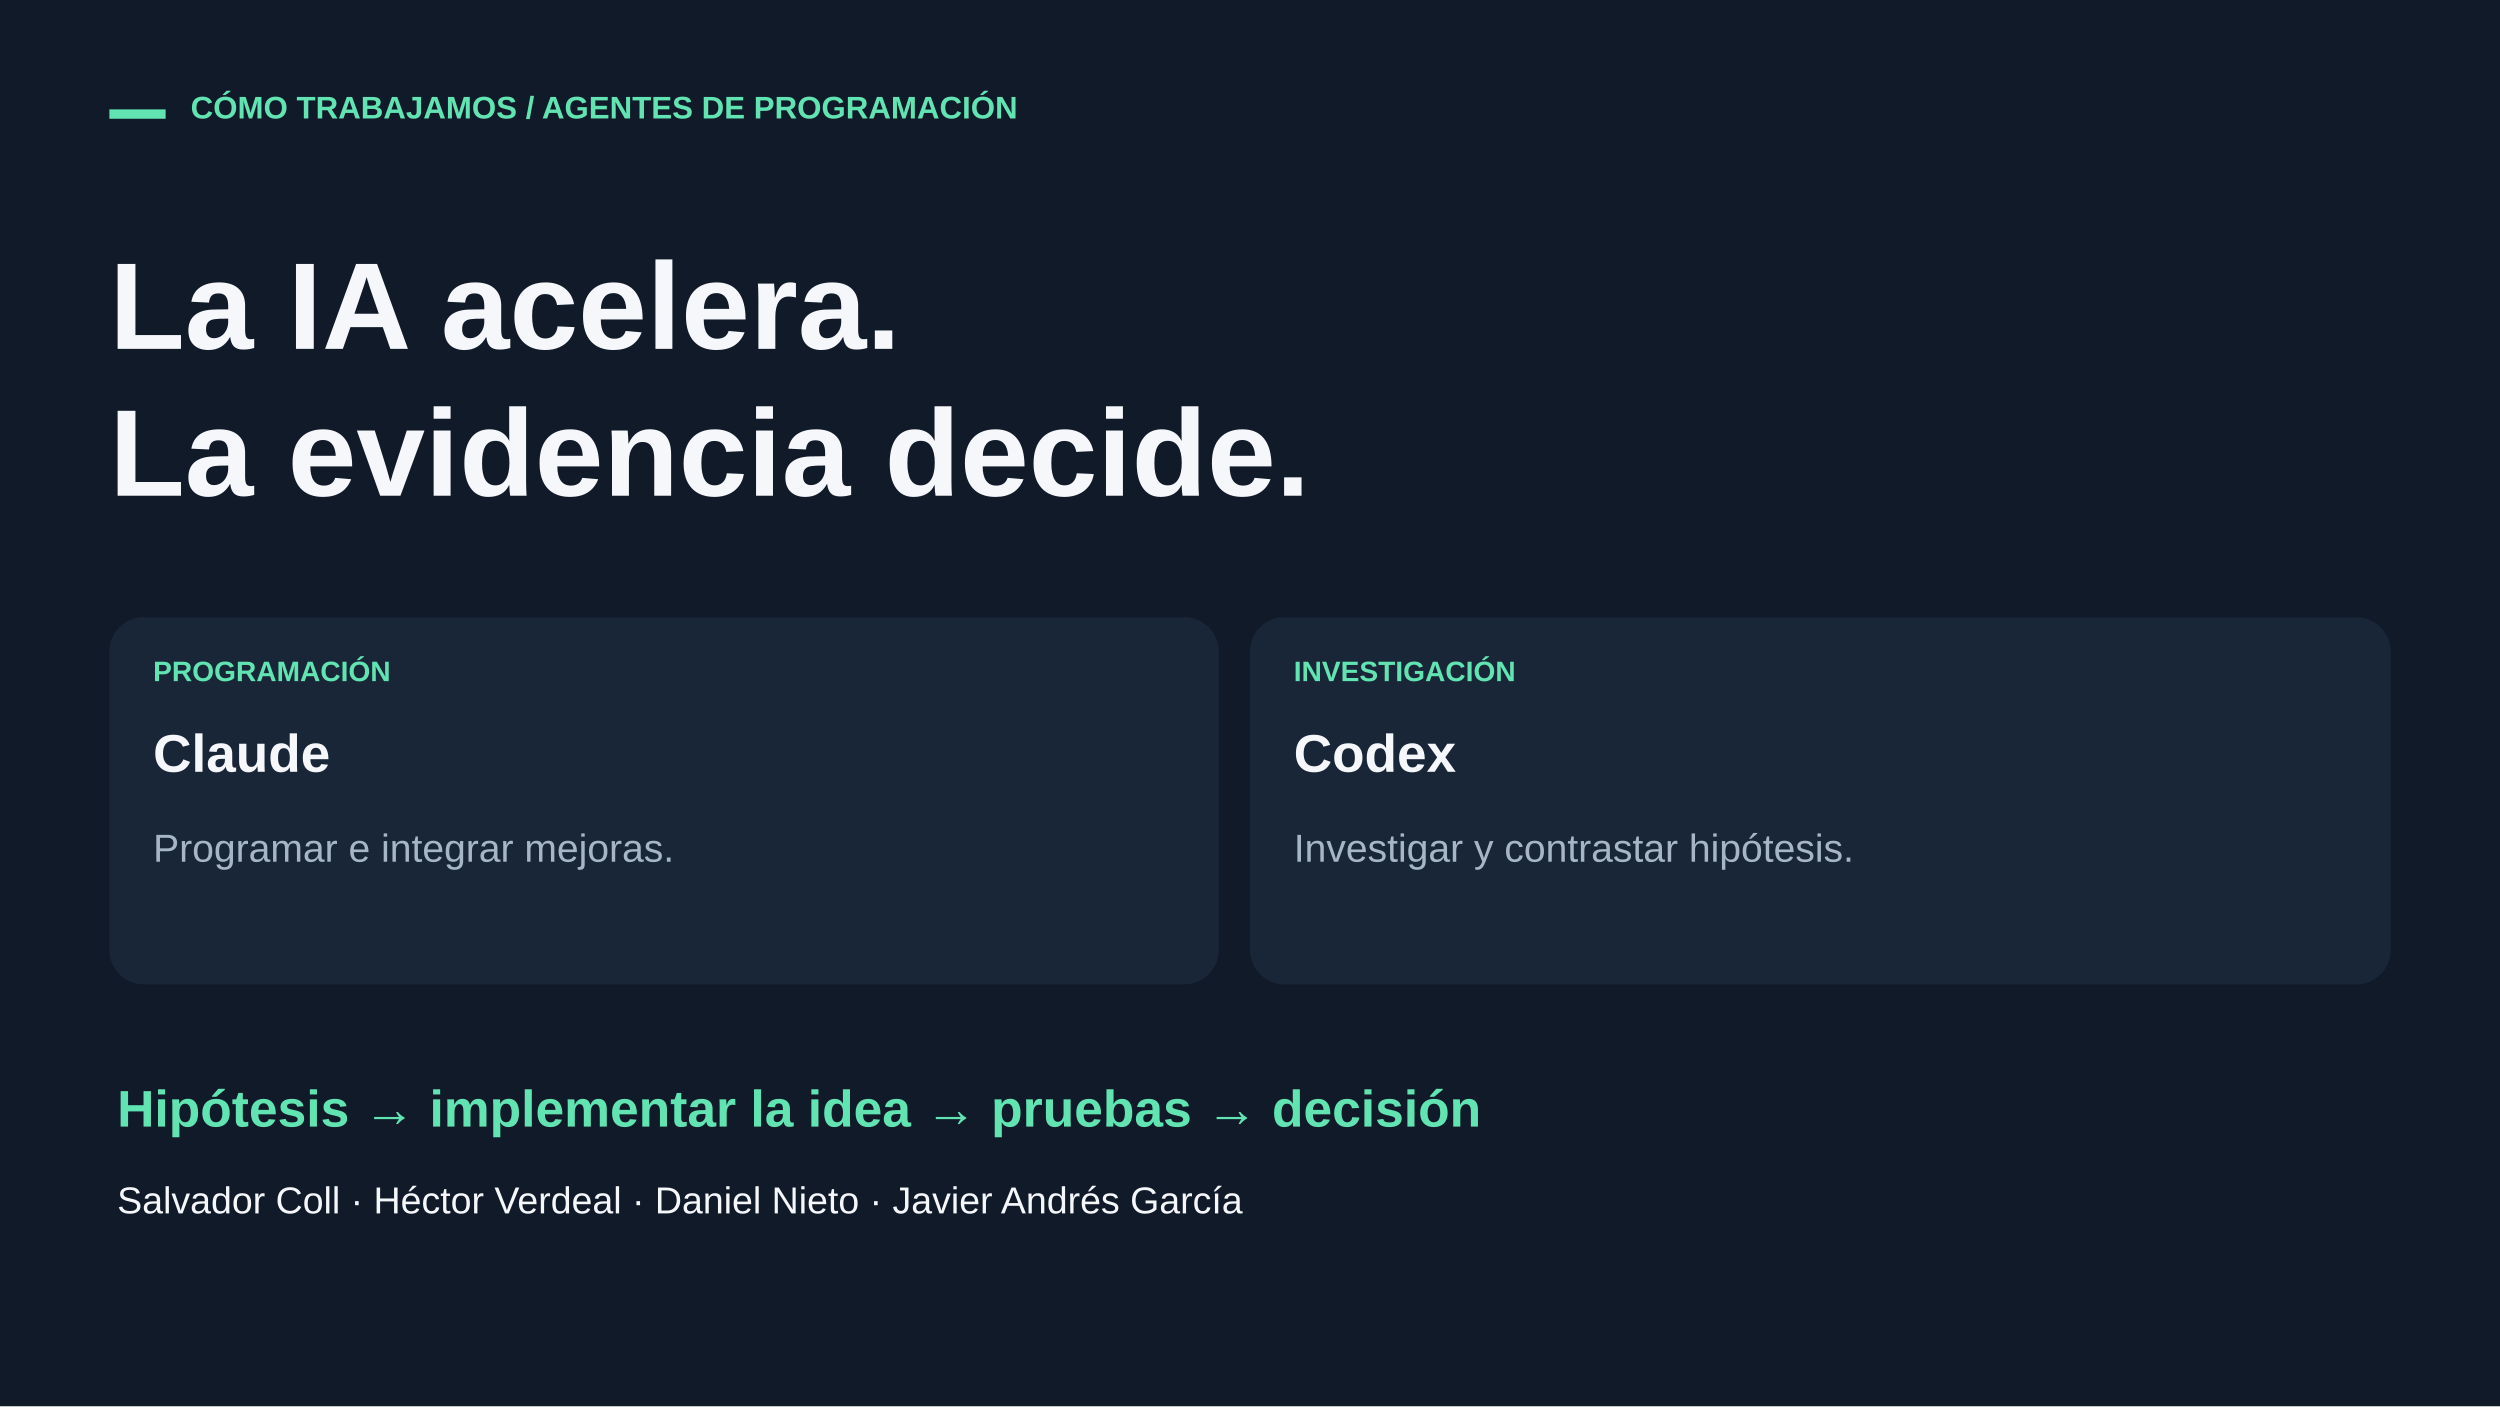
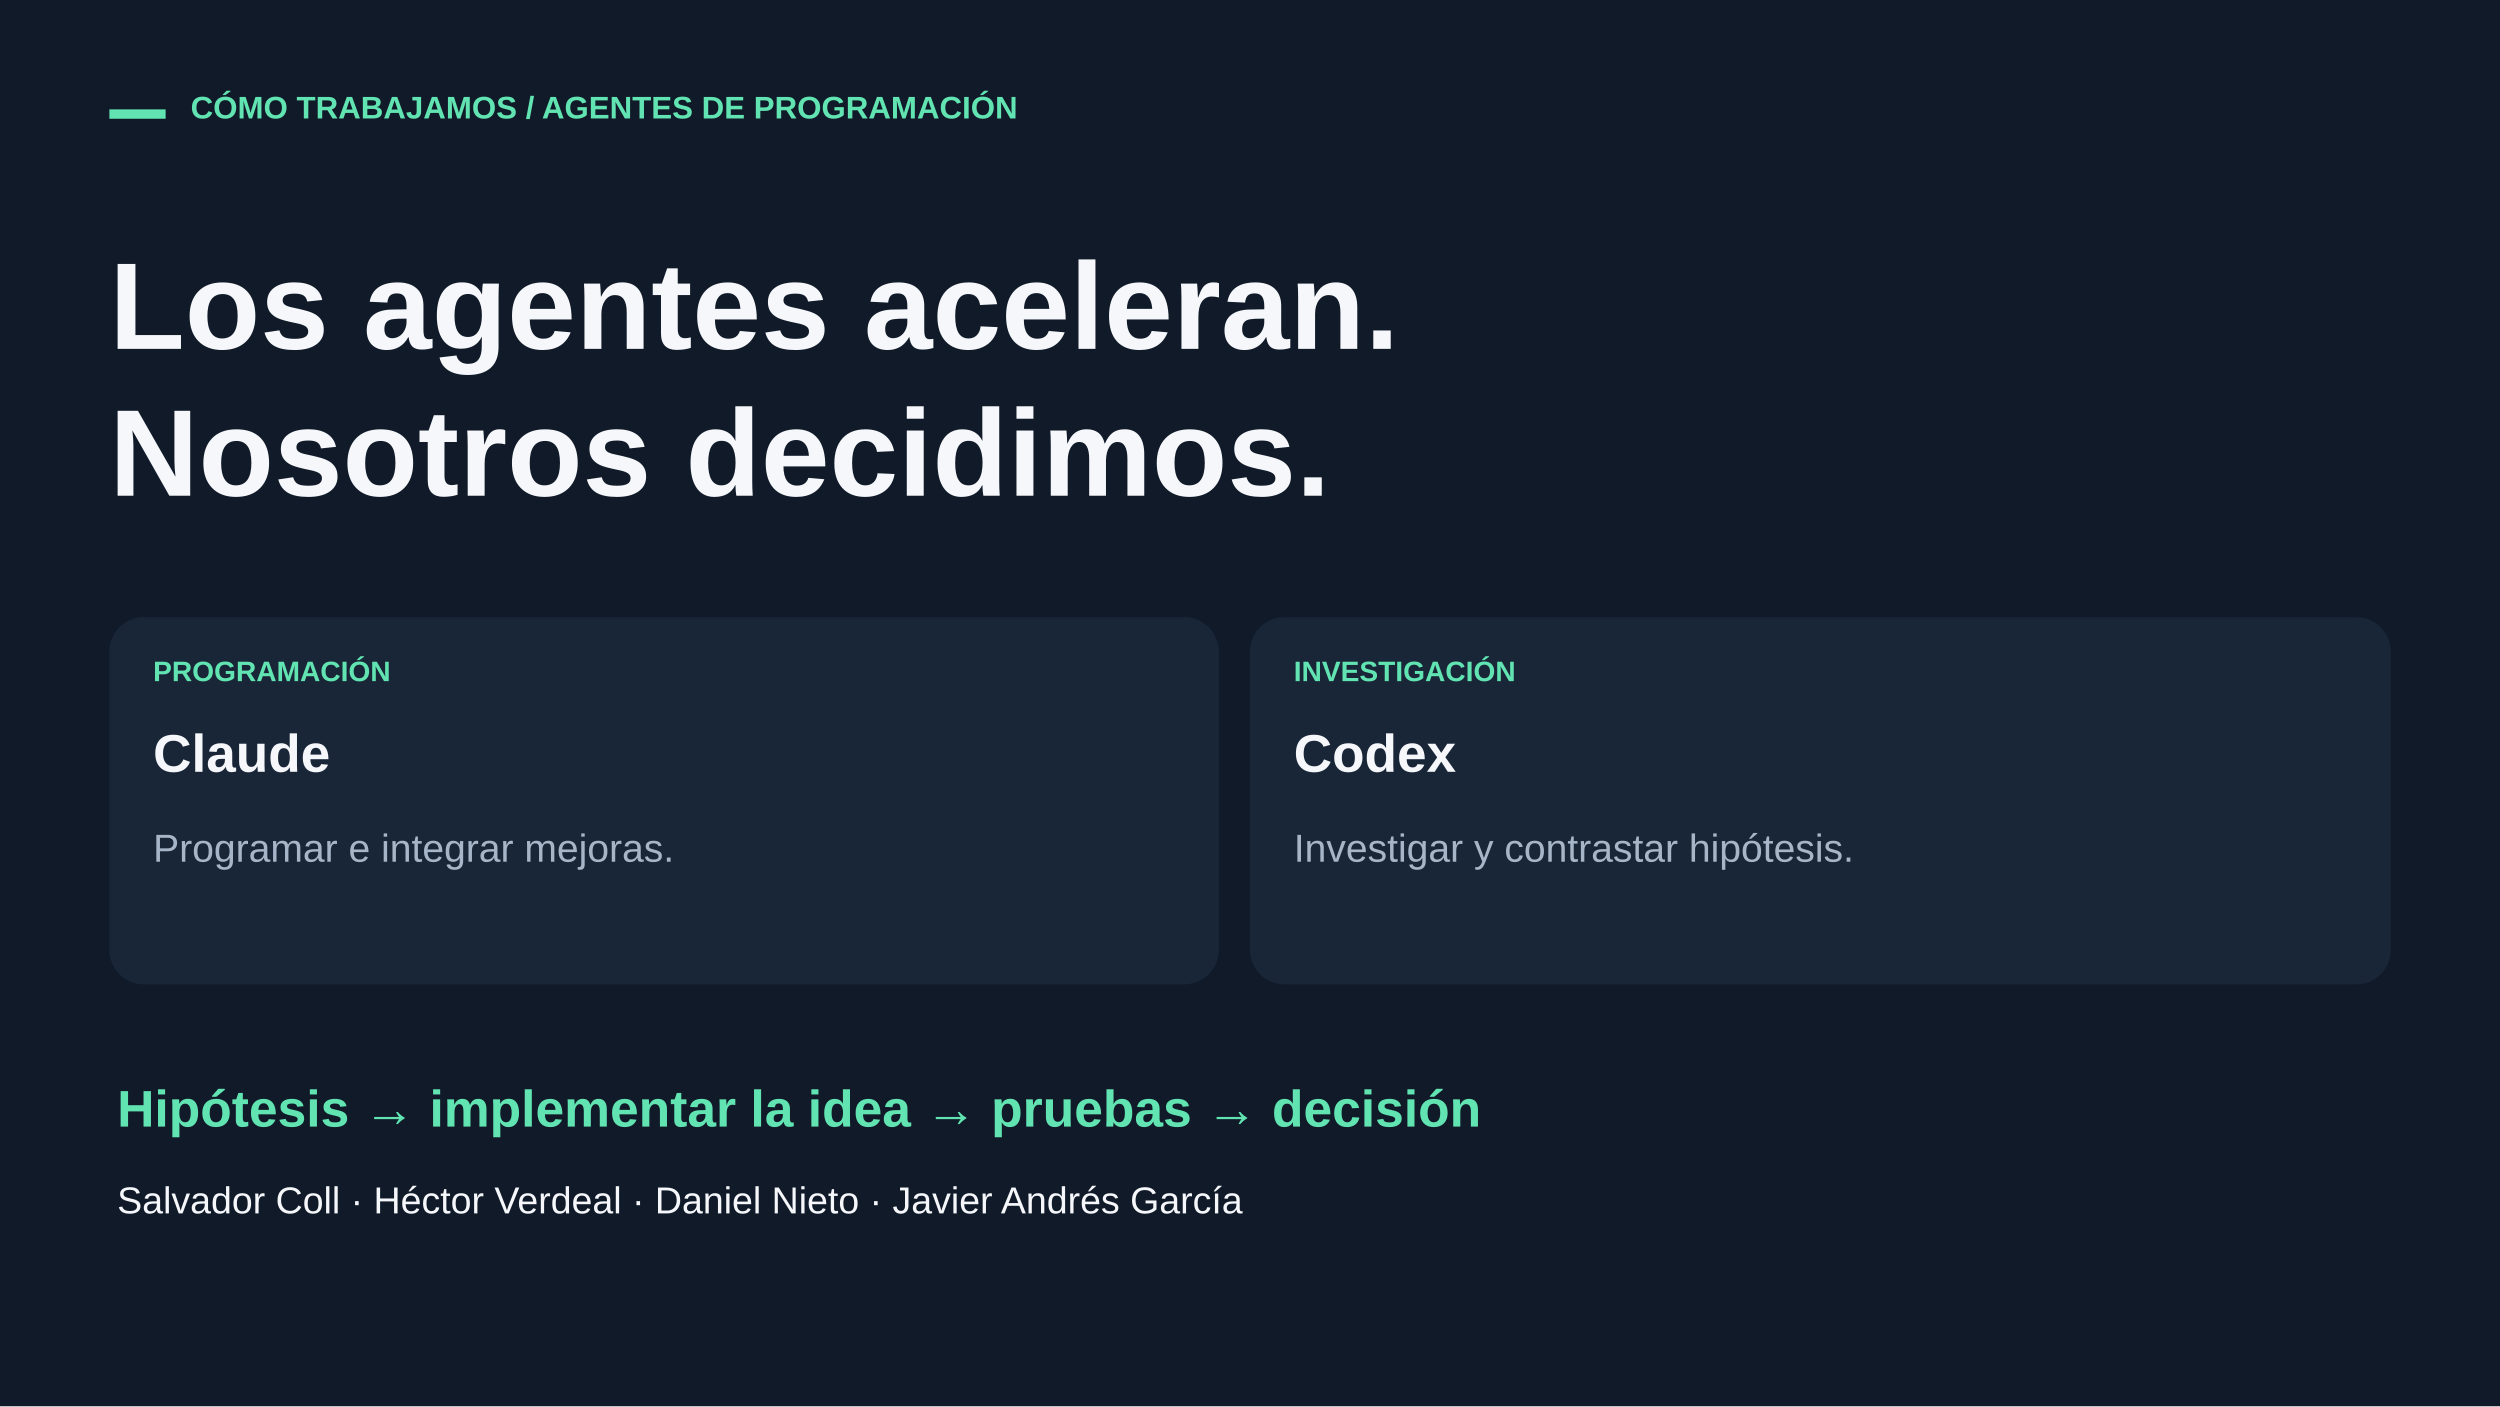
- <svg xmlns="http://www.w3.org/2000/svg" viewBox="0 0 1600 900" role="img" aria-label="La IA acelera. La evidencia decide.">
+ <svg xmlns="http://www.w3.org/2000/svg" viewBox="0 0 1600 900" role="img" aria-label="Los agentes aceleran. Nosotros decidimos.">
  <rect x="0" y="0" width="1600" height="900" rx="0" fill="#101A29" />
  <rect x="70" y="70" width="36" height="6" rx="0" fill="#61E4B1" />
  <text fill="#61E4B1" font-family="Arial, sans-serif" font-size="20" font-weight="700">
    <tspan x="122" y="75.8">CÓMO TRABAJAMOS / AGENTES DE PROGRAMACIÓN</tspan>
  </text>
  <text fill="#F5F7FA" font-family="Arial, sans-serif" font-size="79" font-weight="700">
-     <tspan x="70" y="223.26">La IA acelera.</tspan>
-     <tspan x="70" y="317.27">La evidencia decide.</tspan>
+     <tspan x="70" y="223.26">Los agentes aceleran.</tspan>
+     <tspan x="70" y="317.27">Nosotros decidimos.</tspan>
  </text>
  <rect x="70" y="395" width="710" height="235" rx="22" fill="#192638" />
  <text fill="#61E4B1" font-family="Arial, sans-serif" font-size="18" font-weight="700">
    <tspan x="98" y="435.92">PROGRAMACIÓN</tspan>
  </text>
  <text fill="#F5F7FA" font-family="Arial, sans-serif" font-size="34" font-weight="700">
    <tspan x="98" y="493.96">Claude</tspan>
  </text>
  <text fill="#A6B5C8" font-family="Arial, sans-serif" font-size="25" font-weight="400">
    <tspan x="98" y="551.5">Programar e integrar mejoras.</tspan>
  </text>
  <rect x="800" y="395" width="730" height="235" rx="22" fill="#192638" />
  <text fill="#61E4B1" font-family="Arial, sans-serif" font-size="18" font-weight="700">
    <tspan x="828" y="435.92">INVESTIGACIÓN</tspan>
  </text>
  <text fill="#F5F7FA" font-family="Arial, sans-serif" font-size="34" font-weight="700">
    <tspan x="828" y="493.96">Codex</tspan>
  </text>
  <text fill="#A6B5C8" font-family="Arial, sans-serif" font-size="25" font-weight="400">
    <tspan x="828" y="551.5">Investigar y contrastar hipótesis.</tspan>
  </text>
  <text fill="#61E4B1" font-family="Arial, sans-serif" font-size="33" font-weight="700">
    <tspan x="75" y="721.02">Hipótesis → implementar la idea → pruebas → decisión</tspan>
  </text>
  <text fill="#F5F7FA" font-family="Arial, sans-serif" font-size="24" font-weight="400">
    <tspan x="75" y="776.56">Salvador Coll · Héctor Verdeal · Daniel Nieto · Javier Andrés García</tspan>
  </text>
</svg>
